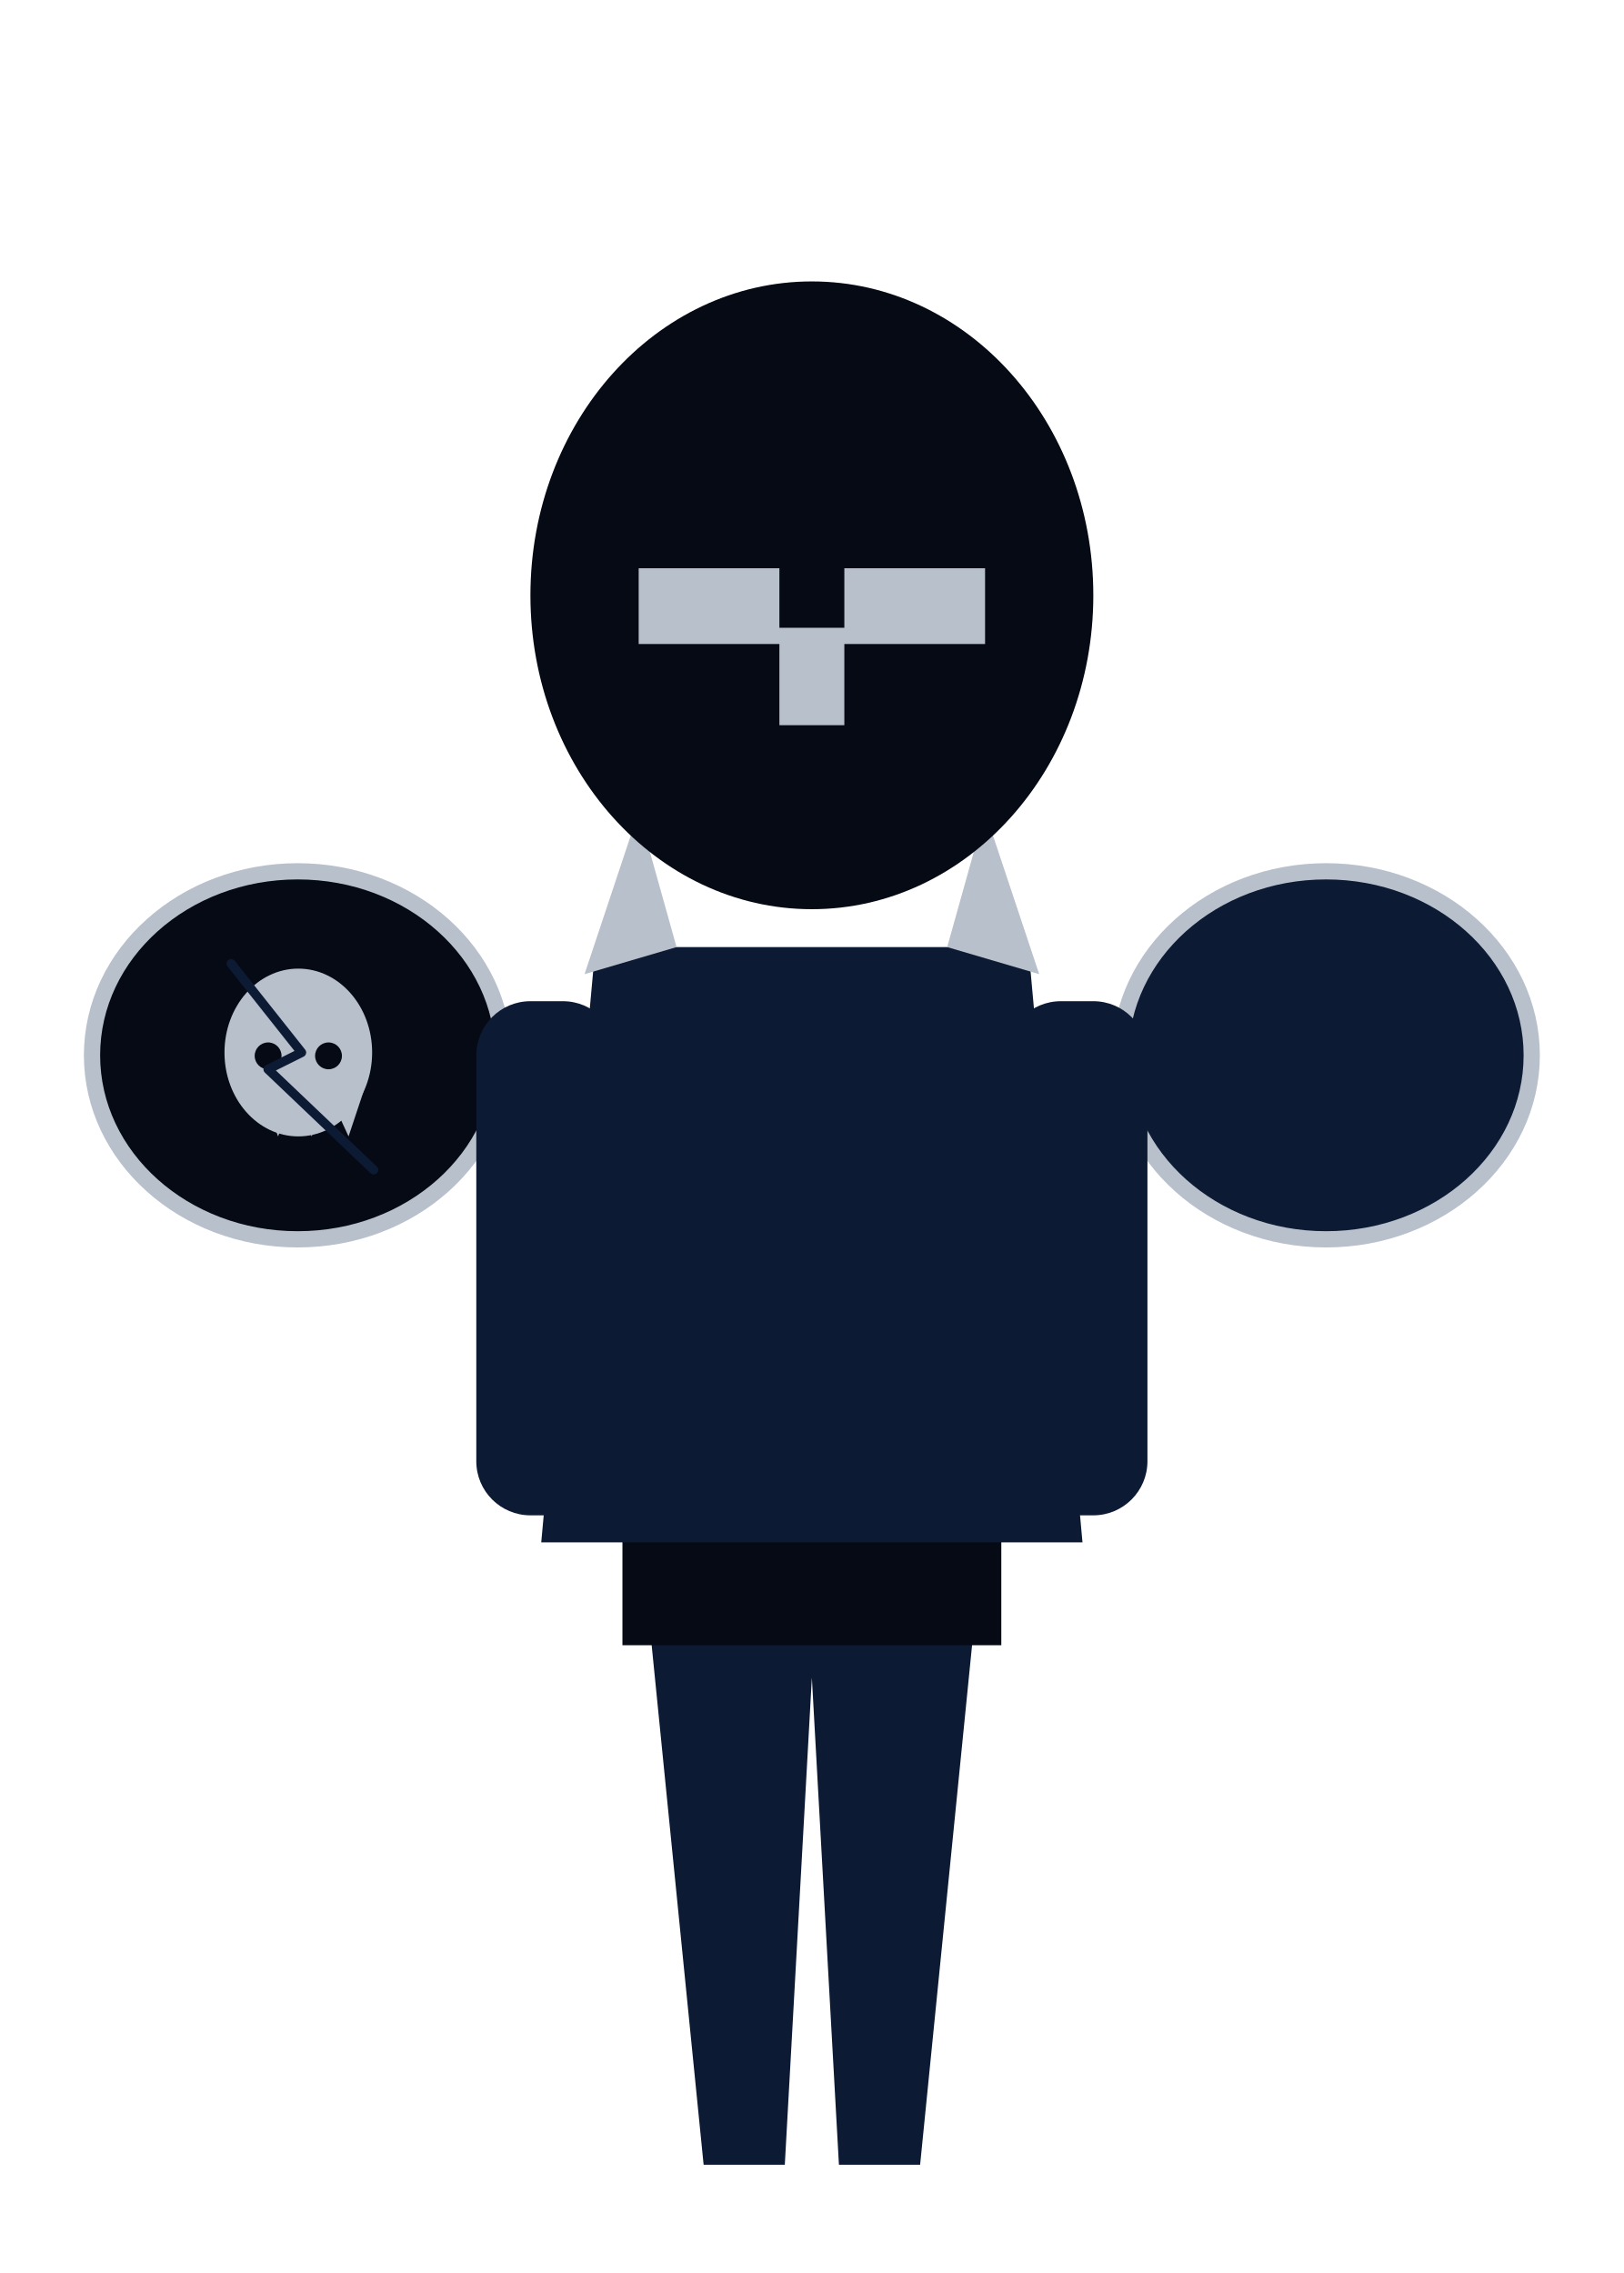
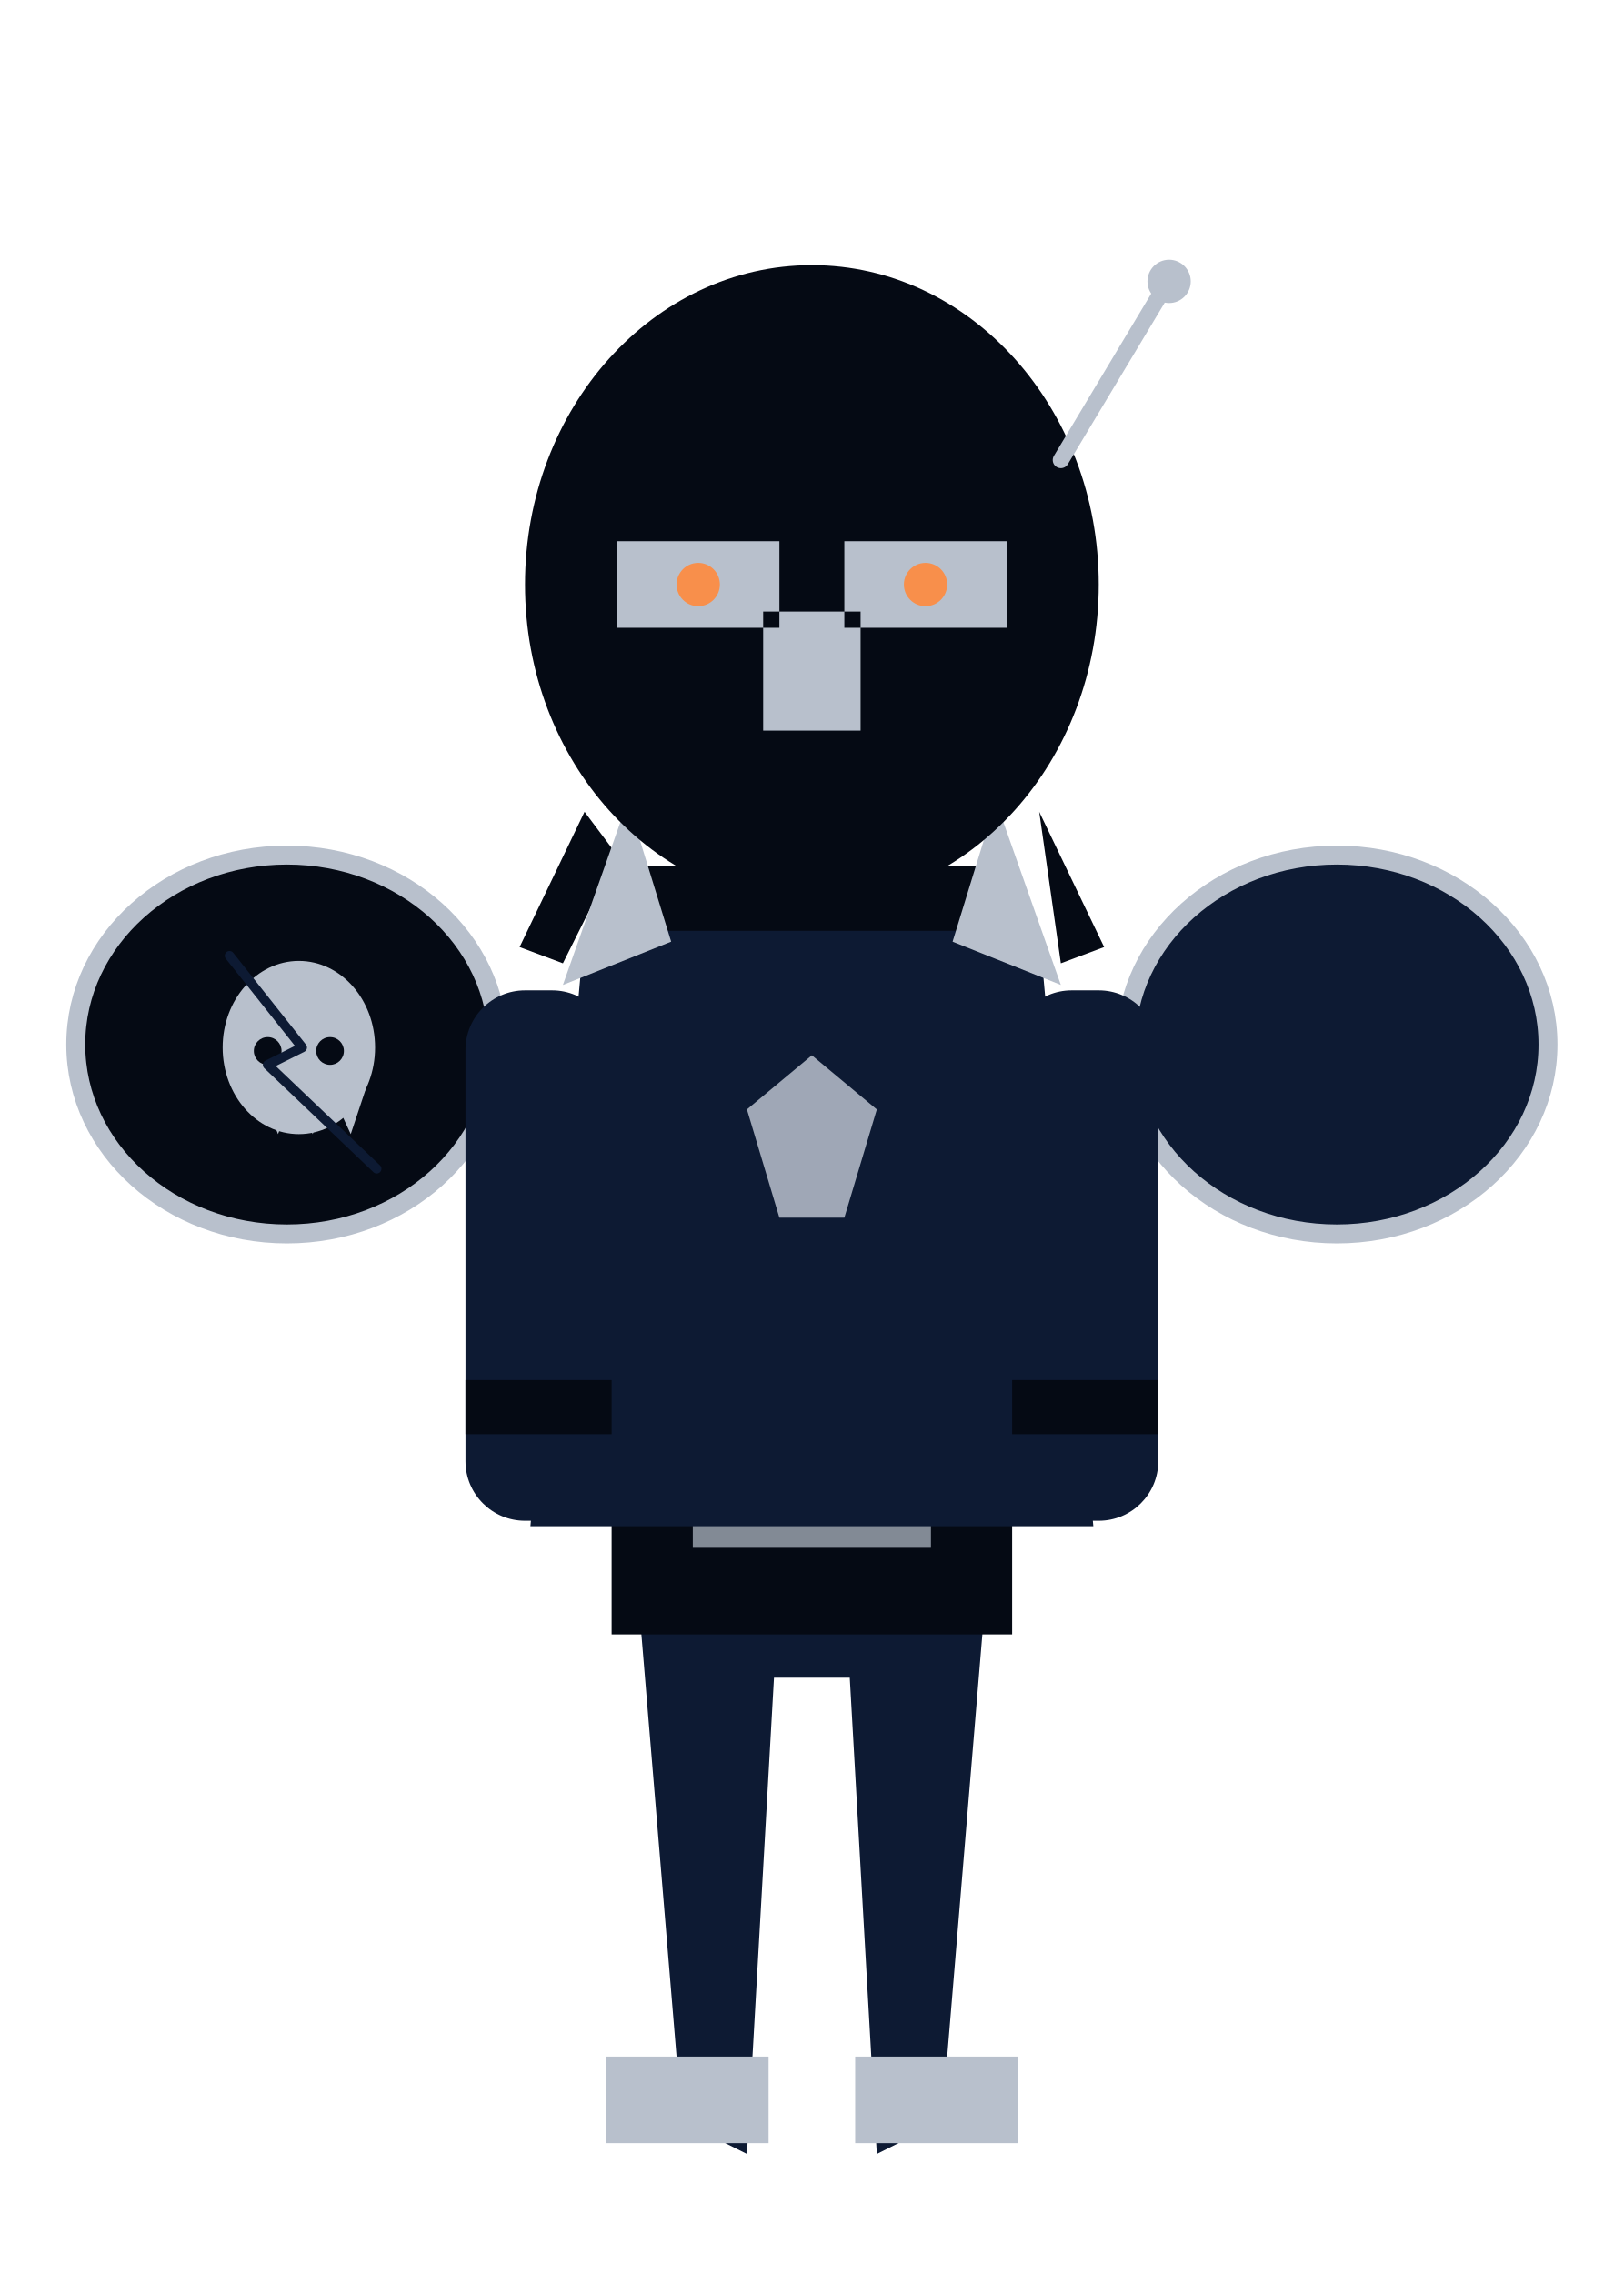
<svg xmlns="http://www.w3.org/2000/svg" viewBox="0 0 300 420">
-   <polygon points="120,300 130,400 145,400 150,310 155,400 170,400 180,300" fill="#0d1a33" />
-   <rect x="115" y="278" width="70" height="26" fill="#050a14" />
-   <path d="M110,175 L100,285 L200,285 L190,175 Z" fill="#0d1a33" />
-   <polygon points="118,150 108,180 125,175" fill="#b8c0cc" />
-   <polygon points="182,150 192,180 175,175" fill="#b8c0cc" />
-   <ellipse cx="55" cy="195" rx="38" ry="34" fill="#050a14" stroke="#b8c0cc" stroke-width="3" />
-   <g transform="translate(21,161) scale(0.31)">
+   <rect x="112" y="160" width="76" height="30" fill="#050a14" />
+   <path d="M108,150 L96,175 L104,178 L114,158 Z" fill="#050a14" />
+   <path d="M192,150 L204,175 L196,178 Z" fill="#050a14" />
+   <polygon points="118,296 126,392 138,398 143,310 157,310 162,398 174,392 182,296" fill="#0d1a33" />
+   <rect x="112" y="380" width="30" height="16" fill="#b8c0cc" />
+   <rect x="158" y="380" width="30" height="16" fill="#b8c0cc" />
+   <rect x="113" y="274" width="74" height="28" fill="#050a14" />
+   <rect x="128" y="278" width="44" height="8" fill="#b8c0cc" opacity="0.7" />
+   <path d="M108,172 L98,282 L202,282 L192,172 Z" fill="#0d1a33" />
+   <path d="M138,205 L150,195 L162,205 L156,225 L144,225 Z" fill="#b8c0cc" opacity="0.85" />
+   <polygon points="116,148 104,182 124,174" fill="#b8c0cc" />
+   <polygon points="184,148 196,182 176,174" fill="#b8c0cc" />
+   <ellipse cx="53" cy="193" rx="39" ry="35" fill="#050a14" stroke="#b8c0cc" stroke-width="3.5" />
+   <g transform="translate(20,159) scale(0.32)">
    <path d="M110,58 a44,50 0 1 0 0.1,0 Z" fill="#b8c0cc" stroke="none" stroke-width="0" stroke-linecap="round" stroke-linejoin="round" />
    <path d="M92,102 a8,8 0 1 0 0.1,0 Z" fill="#050a14" stroke="none" stroke-width="0" stroke-linecap="round" stroke-linejoin="round" />
    <path d="M128,102 a8,8 0 1 0 0.1,0 Z" fill="#050a14" stroke="none" stroke-width="0" stroke-linecap="round" stroke-linejoin="round" />
    <path d="M70,128 L150,128 L140,158 L128,132 L118,158 L108,132 L98,158 L88,132 Z" fill="#b8c0cc" stroke="none" stroke-width="0" stroke-linecap="round" stroke-linejoin="round" />
    <path d="M70,55 L112,108 L92,118 L155,178" fill="none" stroke="#0d1a33" stroke-width="5.46" stroke-linecap="round" stroke-linejoin="round" />
  </g>
-   <ellipse cx="245" cy="195" rx="38" ry="34" fill="#0d1a33" stroke="#b8c0cc" stroke-width="3" />
-   <rect x="88" y="185" width="26" height="95" rx="10" fill="#0d1a33" />
-   <rect x="186" y="185" width="26" height="95" rx="10" fill="#0d1a33" />
-   <ellipse cx="150" cy="110" rx="52" ry="58" fill="#050a14" />
-   <path d="M118,105 h26 v14 h-26 z M156,105 h26 v14 h-26 z M144,116 v18 h12 v-18 z" fill="#b8c0cc" />
+   <ellipse cx="247" cy="193" rx="39" ry="35" fill="#0d1a33" stroke="#b8c0cc" stroke-width="3.5" />
+   <rect x="86" y="183" width="27" height="98" rx="11" fill="#0d1a33" />
+   <rect x="187" y="183" width="27" height="98" rx="11" fill="#0d1a33" />
+   <rect x="86" y="255" width="27" height="10" fill="#050a14" />
+   <rect x="187" y="255" width="27" height="10" fill="#050a14" />
+   <ellipse cx="150" cy="108" rx="53" ry="59" fill="#050a14" />
+   <path d="M114,100 h30 v16 h-30 z M156,100 h30 v16 h-30 z M141,113 v22 h18 v-22 z" fill="#b8c0cc" />
+   <circle cx="129" cy="108" r="4" fill="#ff8a3d" opacity="0.9" />
+   <circle cx="171" cy="108" r="4" fill="#ff8a3d" opacity="0.9" />
+   <line x1="196" y1="85" x2="214" y2="55" stroke="#b8c0cc" stroke-width="3" stroke-linecap="round" />
+   <circle cx="216" cy="52" r="4" fill="#b8c0cc" />
</svg>
